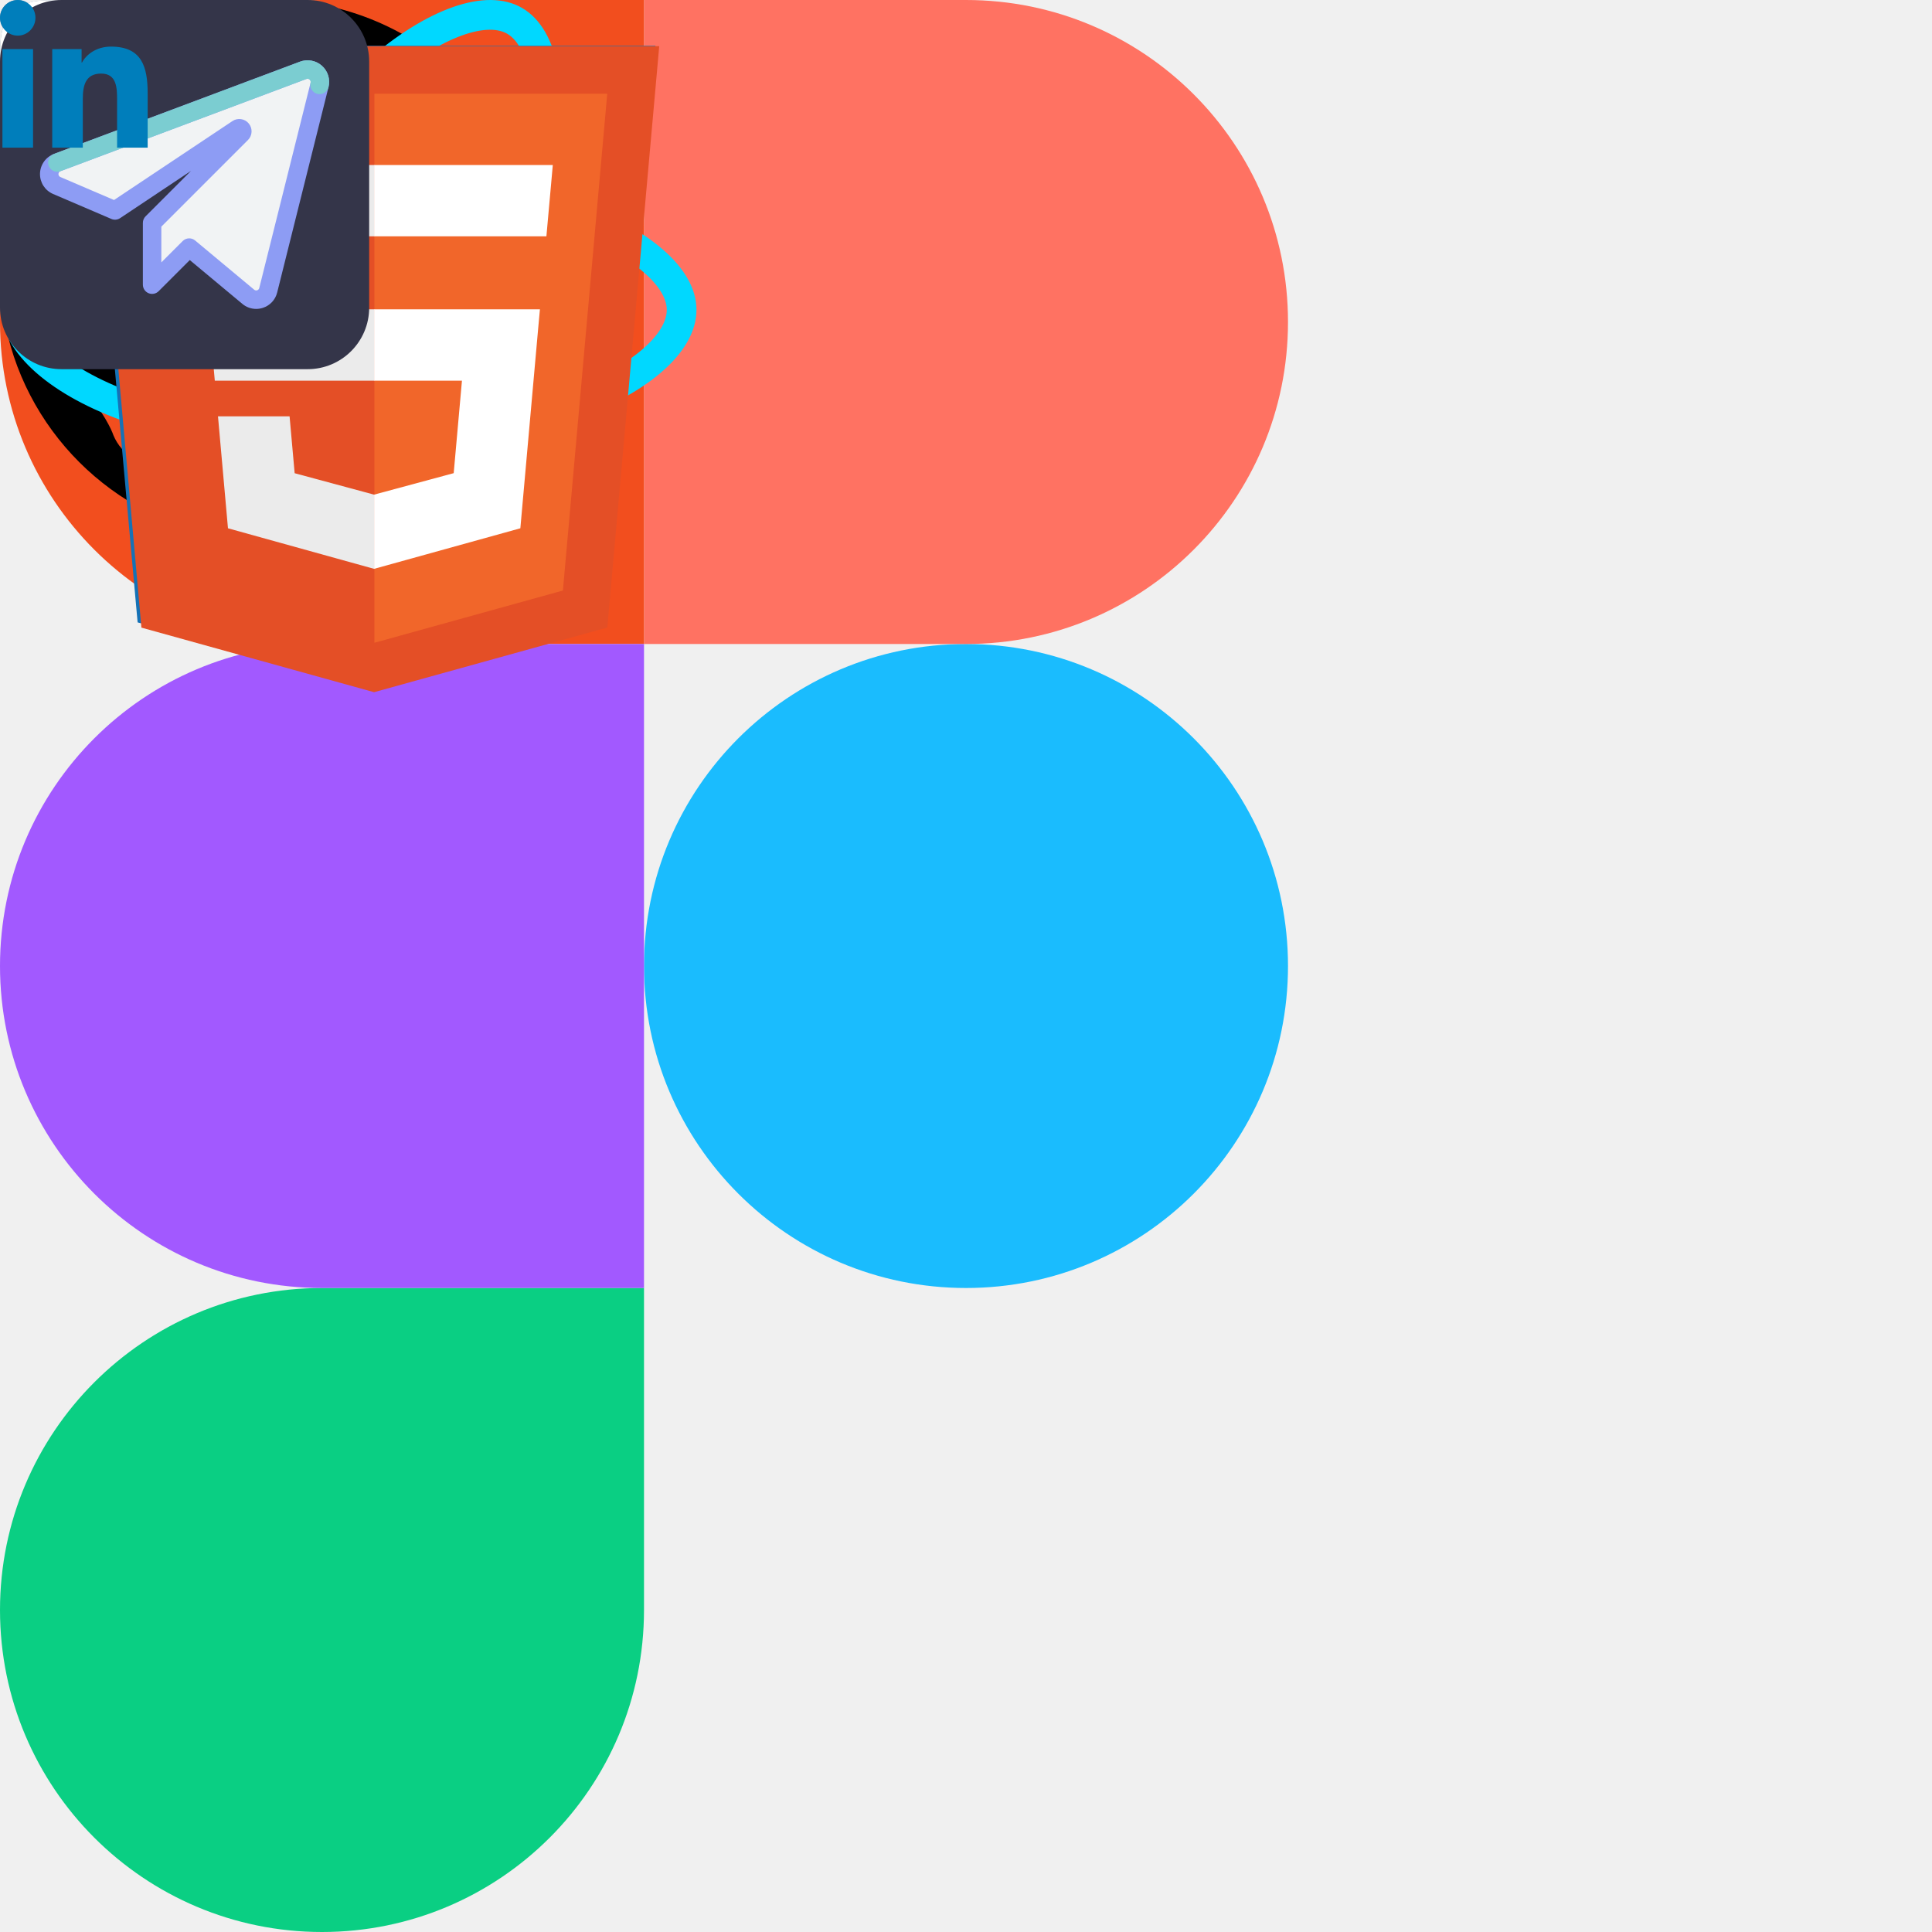
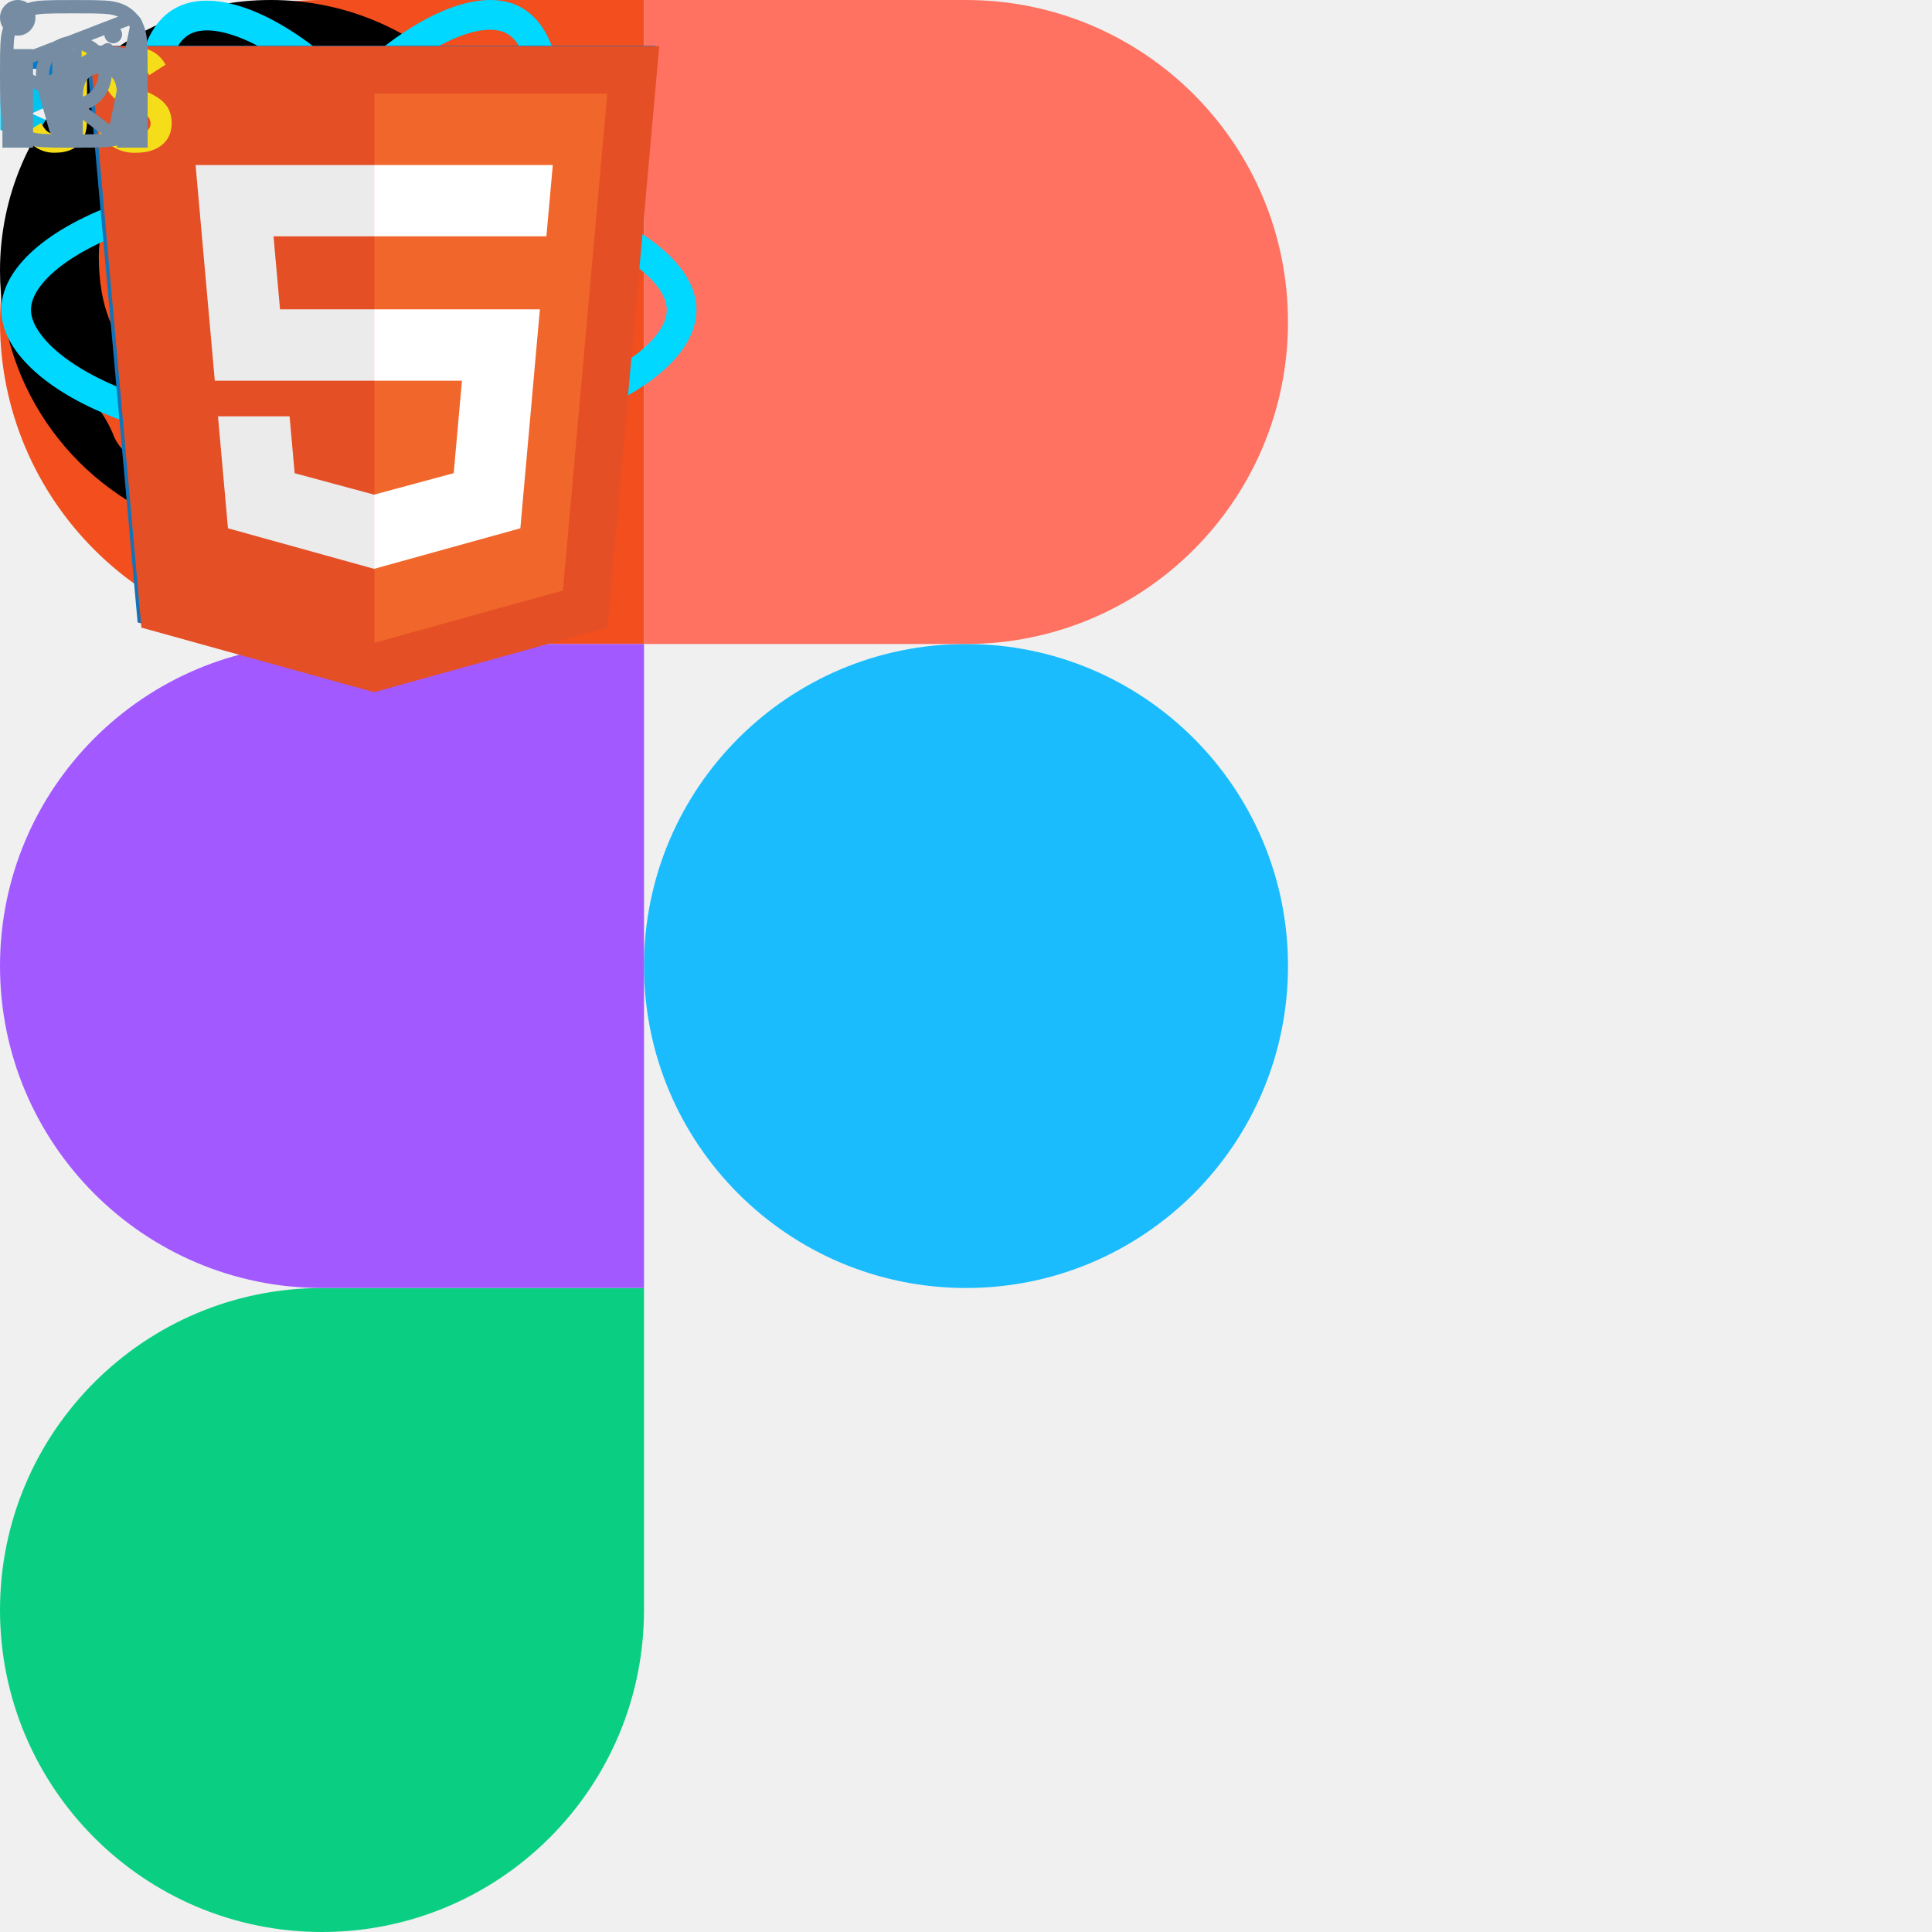
<svg xmlns="http://www.w3.org/2000/svg" width="314" height="314" viewBox="0 0 314 314" fill="none">
  <g id="logo">
    <path d="M0.055 15.795V21.104L15.102 28.451V22.949L5.135 18.449L15.102 13.967V8.465L0.055 15.795ZM34.315 0.977L18.266 36.045H23.803L39.852 0.977H34.315Z" fill="#00C4F0" />
  </g>
  <g id="ts">
    <path d="M23.827,8.243A4.424,4.424,0,0,1,26.05,9.524a5.853,5.853,0,0,1,.852,1.143c.011.045-1.534,1.083-2.471,1.662-.034.023-.169-.124-.322-.35a2.014,2.014,0,0,0-1.67-1c-1.077-.074-1.771.49-1.766,1.433a1.3,1.3,0,0,0,.153.666c.237.49.677.784,2.059,1.383,2.544,1.095,3.636,1.817,4.31,2.843a5.158,5.158,0,0,1,.416,4.333,4.764,4.764,0,0,1-3.932,2.815,10.9,10.9,0,0,1-2.708-.028,6.531,6.531,0,0,1-3.616-1.884,6.278,6.278,0,0,1-.926-1.371,2.655,2.655,0,0,1,.327-.208c.158-.09.756-.434,1.32-.761L19.1,19.6l.214.312a4.771,4.771,0,0,0,1.35,1.292,3.3,3.3,0,0,0,3.458-.175,1.545,1.545,0,0,0,.2-1.974c-.276-.395-.84-.727-2.443-1.422a8.8,8.8,0,0,1-3.349-2.055,4.687,4.687,0,0,1-.976-1.777,7.116,7.116,0,0,1-.062-2.268,4.332,4.332,0,0,1,3.644-3.374A9,9,0,0,1,23.827,8.243ZM15.484,9.726l.011,1.454h-4.63V24.328H7.6V11.183H2.97V9.755A13.986,13.986,0,0,1,3.01,8.289c.017-.023,2.832-.034,6.245-.028l6.211.017Z" style="fill:#007acc" />
  </g>
  <g id="figma">
    <path fill-rule="evenodd" clip-rule="evenodd" d="M104.667 157C104.667 128.098 128.098 104.667 157 104.667C185.902 104.667 209.333 128.098 209.333 157C209.333 185.902 185.902 209.333 157 209.333C128.098 209.333 104.667 185.902 104.667 157Z" fill="#1ABCFE" />
    <path fill-rule="evenodd" clip-rule="evenodd" d="M0 261.667C0 232.764 23.43 209.333 52.333 209.333H104.667V261.667C104.667 290.569 81.236 314 52.333 314C23.43 314 0 290.569 0 261.667Z" fill="#0ACF83" />
    <path fill-rule="evenodd" clip-rule="evenodd" d="M104.667 0V104.667H157C185.902 104.667 209.333 81.236 209.333 52.333C209.333 23.43 185.902 0 157 0H104.667Z" fill="#FF7262" />
    <path fill-rule="evenodd" clip-rule="evenodd" d="M0 52.333C0 81.236 23.43 104.667 52.333 104.667H104.667V0H52.333C23.43 0 0 23.43 0 52.333Z" fill="#F24E1E" />
    <path fill-rule="evenodd" clip-rule="evenodd" d="M0 157C0 185.902 23.43 209.333 52.333 209.333H104.667V104.667H52.333C23.43 104.667 0 128.098 0 157Z" fill="#A259FF" />
  </g>
  <g id="git">
    <path fill-rule="evenodd" clip-rule="evenodd" d="M44 0C19.69 0 0 19.69 0 44C0 63.47 12.595 79.915 30.085 85.745C32.285 86.13 33.11 84.81 33.11 83.655C33.11 82.61 33.055 79.145 33.055 75.46C22 77.495 19.14 72.765 18.26 70.29C17.765 69.025 15.62 65.12 13.75 64.075C12.21 63.25 10.01 61.215 13.695 61.16C17.16 61.105 19.635 64.35 20.46 65.67C24.42 72.325 30.745 70.455 33.275 69.3C33.66 66.44 34.815 64.515 36.08 63.415C26.29 62.315 16.06 58.52 16.06 41.69C16.06 36.905 17.765 32.945 20.57 29.865C20.13 28.765 18.59 24.255 21.01 18.205C21.01 18.205 24.695 17.05 33.11 22.715C36.63 21.725 40.37 21.23 44.11 21.23C47.85 21.23 51.59 21.725 55.11 22.715C63.525 16.995 67.21 18.205 67.21 18.205C69.63 24.255 68.09 28.765 67.65 29.865C70.455 32.945 72.16 36.85 72.16 41.69C72.16 58.575 61.875 62.315 52.085 63.415C53.68 64.79 55.055 67.43 55.055 71.555C55.055 77.44 55 82.17 55 83.655C55 84.81 55.825 86.185 58.025 85.745C66.76 82.796 74.35 77.182 79.727 69.694C85.104 62.205 87.997 53.219 88 44C88 19.69 68.31 0 44 0Z" fill="black" />
  </g>
  <g id="react">
    <path d="M93.106 32.703C91.903 32.289 90.69 31.905 89.469 31.552C89.674 30.711 89.863 29.879 90.031 29.062C92.784 15.648 90.984 4.842 84.836 1.284C78.942 -2.127 69.302 1.429 59.566 9.933C58.606 10.773 57.668 11.637 56.752 12.524C56.139 11.934 55.515 11.356 54.88 10.789C44.677 1.696 34.449 -2.136 28.308 1.432C22.419 4.854 20.675 15.013 23.154 27.725C23.4 28.984 23.679 30.237 23.989 31.482C22.541 31.895 21.144 32.334 19.807 32.802C7.844 36.988 0.205 43.548 0.205 50.353C0.205 57.381 8.406 64.43 20.866 68.704C21.876 69.049 22.895 69.369 23.921 69.663C23.588 71.004 23.292 72.354 23.034 73.711C20.671 86.204 22.516 96.122 28.389 99.522C34.456 103.033 44.637 99.425 54.551 90.727C55.355 90.02 56.141 89.293 56.908 88.546C57.9 89.507 58.919 90.439 59.963 91.343C69.566 99.636 79.05 102.985 84.918 99.576C90.978 96.055 92.948 85.4 90.391 72.436C90.189 71.42 89.963 70.409 89.713 69.405C90.428 69.192 91.13 68.973 91.814 68.746C104.767 64.438 113.195 57.475 113.195 50.353C113.195 43.523 105.309 36.919 93.106 32.703ZM90.296 64.147C89.678 64.353 89.044 64.55 88.398 64.743C86.968 60.2 85.039 55.368 82.677 50.376C84.93 45.504 86.786 40.734 88.176 36.22C89.332 36.556 90.453 36.91 91.535 37.283C101.991 40.896 108.369 46.237 108.369 50.353C108.369 54.737 101.481 60.428 90.296 64.147ZM85.656 73.376C86.787 79.109 86.948 84.292 86.199 88.344C85.526 91.984 84.173 94.412 82.499 95.384C78.939 97.453 71.323 94.764 63.111 87.671C62.14 86.831 61.193 85.963 60.27 85.07C63.454 81.576 66.636 77.513 69.741 73.001C75.204 72.514 80.364 71.719 85.044 70.633C85.269 71.543 85.473 72.457 85.656 73.376ZM38.726 95.026C35.247 96.259 32.476 96.295 30.801 95.325C27.237 93.262 25.755 85.298 27.776 74.615C28.017 73.353 28.291 72.097 28.601 70.85C33.229 71.878 38.352 72.617 43.828 73.062C46.954 77.478 50.228 81.536 53.527 85.089C52.826 85.77 52.108 86.434 51.374 87.079C46.99 90.925 42.597 93.654 38.726 95.026ZM22.428 64.12C16.918 62.23 12.368 59.774 9.249 57.093C6.447 54.685 5.032 52.293 5.032 50.353C5.032 46.223 11.166 40.956 21.396 37.377C22.638 36.943 23.937 36.533 25.286 36.148C26.7 40.764 28.554 45.59 30.793 50.471C28.525 55.423 26.644 60.327 25.216 64.997C24.28 64.728 23.35 64.436 22.428 64.12ZM27.891 26.795C25.768 15.903 27.178 7.687 30.727 5.625C34.507 3.429 42.865 6.56 51.675 14.412C52.25 14.925 52.815 15.448 53.371 15.982C50.088 19.52 46.844 23.548 43.745 27.937C38.431 28.431 33.344 29.225 28.668 30.289C28.38 29.131 28.121 27.966 27.891 26.795V26.795ZM76.63 38.874C75.525 36.959 74.38 35.068 73.194 33.202C76.799 33.66 80.253 34.267 83.497 35.01C82.523 38.142 81.309 41.417 79.881 44.775C78.837 42.787 77.753 40.819 76.63 38.874ZM56.754 19.444C58.981 21.865 61.21 24.568 63.404 27.5C58.955 27.289 54.498 27.289 50.049 27.498C52.244 24.592 54.493 21.893 56.754 19.444ZM36.751 38.907C35.642 40.837 34.579 42.792 33.561 44.771C32.156 41.425 30.953 38.136 29.971 34.958C33.195 34.235 36.633 33.643 40.215 33.194C39.016 35.07 37.861 36.975 36.751 38.907V38.907ZM40.318 67.857C36.617 67.442 33.127 66.881 29.904 66.177C30.902 62.943 32.131 59.583 33.567 56.165C34.589 58.146 35.657 60.103 36.77 62.033C37.915 64.018 39.1 65.961 40.318 67.857ZM56.888 81.603C54.6 79.126 52.318 76.385 50.089 73.437C52.253 73.522 54.458 73.566 56.7 73.566C59.003 73.566 61.28 73.514 63.52 73.414C61.32 76.415 59.099 79.159 56.888 81.603ZM79.926 55.991C81.437 59.446 82.71 62.788 83.72 65.967C80.444 66.717 76.907 67.321 73.18 67.77C74.375 65.87 75.531 63.946 76.649 62C77.786 60.021 78.878 58.018 79.926 55.991ZM72.468 59.579C70.756 62.563 68.949 65.491 67.047 68.357C63.604 68.602 60.152 68.723 56.7 68.722C53.184 68.722 49.764 68.612 46.47 68.397C44.519 65.538 42.677 62.605 40.947 59.606H40.948C39.226 56.623 37.618 53.575 36.127 50.468C37.614 47.362 39.217 44.312 40.933 41.327L40.933 41.327C42.648 38.341 44.475 35.421 46.411 32.573C49.771 32.318 53.217 32.185 56.7 32.185H56.7C60.198 32.185 63.648 32.319 67.008 32.577C68.924 35.419 70.74 38.33 72.452 41.301C74.174 44.28 75.798 47.315 77.323 50.4C75.814 53.517 74.194 56.578 72.468 59.579ZM82.425 5.481C86.209 7.671 87.68 16.502 85.303 28.084C85.151 28.823 84.981 29.576 84.795 30.339C80.107 29.253 75.017 28.445 69.687 27.943C66.583 23.506 63.366 19.472 60.136 15.979C60.983 15.16 61.849 14.363 62.735 13.587C71.077 6.301 78.873 3.425 82.425 5.481ZM56.7 40.226C62.272 40.226 66.79 44.76 66.79 50.353C66.79 55.946 62.272 60.48 56.7 60.48C51.128 60.48 46.61 55.946 46.61 50.353C46.61 44.76 51.128 40.226 56.7 40.226Z" fill="#00D8FF" />
  </g>
  <g id="css">
    <path d="M22.365 101.154L13.943 7.438H106.523L98.089 101.139L60.176 111.562L22.365 101.154Z" fill="#1572B6" />
    <path d="M60.233 103.597L90.87 95.174L98.078 15.102H60.233V103.597Z" fill="#33A9DC" />
    <path d="M60.233 49.054H75.57L76.628 37.284H60.233V25.79H89.295L89.018 28.872L86.171 60.549H60.233V49.054Z" fill="white" />
    <path d="M60.304 78.904L60.252 78.919L47.344 75.461L46.519 66.294H34.883L36.507 84.341L60.248 90.879L60.304 90.864V78.904Z" fill="#EBEBEB" />
    <path d="M74.584 60.062L73.189 75.453L60.263 78.912V90.871L84.023 84.341L84.199 82.4L86.213 60.062H74.584Z" fill="white" />
    <path d="M60.274 25.79V37.284H32.276L32.044 34.7L31.515 28.872L31.238 25.79H60.274ZM60.233 49.054V60.549H47.486L47.254 57.964L46.729 52.137L46.452 49.054H60.233Z" fill="#EBEBEB" />
  </g>
  <g id="HTML">
    <path d="M22.982 102.004L14.555 7.5H107.143L98.705 101.989L60.793 112.5L22.982 102.004Z" fill="#E44F26" />
    <path d="M60.849 104.468L91.487 95.974L98.694 15.229H60.849V104.468Z" fill="#F1662A" />
    <path d="M60.849 50.276H45.512L44.454 38.407H60.849V26.816H31.787L32.064 29.929L34.91 61.867H60.849V50.276ZM60.849 80.377L60.797 80.392L47.889 76.909L47.064 67.665H35.428L37.052 85.86L60.797 92.453L60.849 92.438V80.377Z" fill="#EBEBEB" />
    <path d="M60.808 50.276V61.867H75.08L73.738 76.901L60.808 80.389V92.449L84.572 85.86L84.744 83.903L87.467 53.389L87.752 50.276H60.808ZM60.808 26.816V38.407H88.805L89.038 35.805L89.567 29.929L89.844 26.816H60.808Z" fill="white" />
  </g>
  <g id="js">
    <path d="M18.774,19.7a3.727,3.727,0,0,0,3.376,2.078c1.418,0,2.324-.709,2.324-1.688,0-1.173-.931-1.589-2.491-2.272l-.856-.367c-2.469-1.052-4.11-2.37-4.11-5.156,0-2.567,1.956-4.52,5.012-4.52A5.058,5.058,0,0,1,26.9,10.52l-2.665,1.711a2.327,2.327,0,0,0-2.2-1.467,1.489,1.489,0,0,0-1.638,1.467c0,1.027.636,1.442,2.1,2.078l.856.366c2.908,1.247,4.549,2.518,4.549,5.376,0,3.081-2.42,4.769-5.671,4.769a6.575,6.575,0,0,1-6.236-3.5ZM6.686,20c.538.954,1.027,1.76,2.2,1.76,1.124,0,1.834-.44,1.834-2.15V7.975h3.422V19.658c0,3.543-2.078,5.156-5.11,5.156A5.312,5.312,0,0,1,3.9,21.688Z" style="fill:#f5de19" />
  </g>
  <g id="instagramGray">
    <path fill-rule="evenodd" clip-rule="evenodd" d="M11.996 0.008C8.738 0.008 8.33 0.022 7.05 0.08C5.773 0.138 4.901 0.341 4.138 0.638C3.349 0.944 2.68 1.354 2.013 2.021C1.347 2.688 0.936 3.357 0.63 4.146C0.333 4.909 0.13 5.781 0.072 7.058C0.014 8.338 0 8.746 0 12.004C0 15.262 0.014 15.671 0.072 16.95C0.13 18.227 0.333 19.099 0.63 19.862C0.936 20.651 1.347 21.32 2.013 21.987C2.68 22.654 3.349 23.064 4.138 23.37C4.901 23.667 5.773 23.87 7.05 23.928C8.33 23.986 8.738 24 11.996 24C15.254 24 15.663 23.986 16.942 23.928C18.219 23.87 19.091 23.667 19.854 23.37C20.643 23.064 21.312 22.654 21.979 21.987C22.646 21.32 23.056 20.651 23.363 19.862C23.659 19.099 23.862 18.227 23.92 16.95C23.979 15.671 23.992 15.262 23.992 12.004C23.992 8.746 23.979 8.338 23.92 7.058C23.862 5.781 23.659 4.909 23.363 4.146C23.056 3.357 22.646 2.688 21.979 2.021C21.312 1.354 20.643 0.944 19.854 0.638C19.091 0.341 18.219 0.138 16.942 0.08C15.663 0.022 15.254 0.008 11.996 0.008ZM11.996 2.169C15.199 2.169 15.579 2.182 16.844 2.239C18.013 2.293 18.648 2.488 19.071 2.652C19.631 2.87 20.031 3.13 20.451 3.55C20.87 3.969 21.13 4.369 21.348 4.929C21.512 5.352 21.708 5.987 21.761 7.157C21.819 8.421 21.831 8.801 21.831 12.004C21.831 15.207 21.819 15.587 21.761 16.852C21.708 18.021 21.512 18.656 21.348 19.079C21.13 19.639 20.87 20.039 20.451 20.458C20.031 20.878 19.631 21.138 19.071 21.356C18.648 21.52 18.013 21.715 16.844 21.769C15.579 21.826 15.2 21.839 11.996 21.839C8.793 21.839 8.414 21.826 7.149 21.769C5.979 21.715 5.344 21.52 4.921 21.356C4.361 21.138 3.962 20.878 3.542 20.458C3.122 20.039 2.862 19.639 2.644 19.079C2.48 18.656 2.285 18.021 2.231 16.852C2.174 15.587 2.161 15.207 2.161 12.004C2.161 8.801 2.174 8.421 2.231 7.157C2.285 5.987 2.48 5.352 2.644 4.929C2.862 4.369 3.122 3.969 3.542 3.55C3.962 3.13 4.361 2.87 4.921 2.652C5.344 2.488 5.979 2.293 7.149 2.239C8.414 2.182 8.793 2.169 11.996 2.169ZM11.996 16.003C9.788 16.003 7.997 14.213 7.997 12.004C7.997 9.796 9.788 8.005 11.996 8.005C14.205 8.005 15.995 9.796 15.995 12.004C15.995 14.213 14.205 16.003 11.996 16.003ZM11.996 5.844C8.594 5.844 5.836 8.602 5.836 12.004C5.836 15.406 8.594 18.164 11.996 18.164C15.398 18.164 18.156 15.406 18.156 12.004C18.156 8.602 15.398 5.844 11.996 5.844ZM18.4 7.04C19.195 7.04 19.839 6.395 19.839 5.6C19.839 4.805 19.195 4.161 18.4 4.161C17.605 4.161 16.96 4.805 16.96 5.6C16.96 6.395 17.605 7.04 18.4 7.04Z" fill="#758CA3" />
  </g>
  <g id="telegramGray">
    <path fill-rule="evenodd" clip-rule="evenodd" d="M23.112 4.494C23.43 2.945 21.907 1.657 20.432 2.227L2.342 9.216C0.695 9.853 0.621 12.157 2.225 12.898L6.165 14.716L8.038 21.275C8.136 21.615 8.406 21.879 8.749 21.968C9.092 22.057 9.457 21.958 9.707 21.707L12.594 18.82L16.637 21.853C17.811 22.733 19.502 22.092 19.797 20.655L23.112 4.494ZM3.063 11.082L21.152 4.093L17.837 20.253L13.1 16.7C12.702 16.401 12.145 16.441 11.793 16.793L10.556 18.029L10.928 15.986L18.207 8.707C18.561 8.353 18.599 7.791 18.295 7.393C17.991 6.995 17.439 6.883 17.004 7.132L6.951 12.876L3.063 11.082ZM8.177 14.479L8.783 16.602L9.016 15.321C9.053 15.121 9.149 14.937 9.293 14.793L11.513 12.573L8.177 14.479Z" fill="#758CA3" />
  </g>
  <g id="linkedinGray">
    <path fill-rule="evenodd" clip-rule="evenodd" d="M5.372 24H0.396V7.977H5.372V24ZM2.882 5.791C1.291 5.791 0 4.473 0 2.882C2.37147e-08 1.291 1.29 0 2.882 0C4.473 0 5.763 1.291 5.763 2.882C5.763 4.473 4.472 5.791 2.882 5.791ZM23.995 24H19.03V16.2C19.03 14.341 18.992 11.957 16.443 11.957C13.856 11.957 13.459 13.977 13.459 16.066V24H8.489V7.977H13.261V10.162H13.331C13.995 8.904 15.618 7.575 18.039 7.575C23.074 7.575 24 10.891 24 15.198V24H23.995Z" fill="#758CA3" />
  </g>
-   <g id="instagram">
-     <path d="M12 0C8.74 0 8.333.015 7.053.072 5.775.132 4.905.333 4.14.63c-.789.306-1.459.717-2.126 1.384S.935 3.35.63 4.14C.333 4.905.131 5.775.072 7.053.012 8.333 0 8.74 0 12s.015 3.667.072 4.947c.06 1.277.261 2.148.558 2.913.306.788.717 1.459 1.384 2.126.667.666 1.336 1.079 2.126 1.384.766.296 1.636.499 2.913.558C8.333 23.988 8.74 24 12 24s3.667-.015 4.947-.072c1.277-.06 2.148-.262 2.913-.558.788-.306 1.459-.718 2.126-1.384.666-.667 1.079-1.335 1.384-2.126.296-.765.499-1.636.558-2.913.06-1.28.072-1.687.072-4.947s-.015-3.667-.072-4.947c-.06-1.277-.262-2.149-.558-2.913-.306-.789-.718-1.459-1.384-2.126C21.319 1.347 20.651.935 19.86.63c-.765-.297-1.636-.499-2.913-.558C15.667.012 15.26 0 12 0zm0 2.16c3.203 0 3.585.016 4.85.071 1.17.055 1.805.249 2.227.415.562.217.96.477 1.382.896.419.42.679.819.896 1.381.164.422.36 1.057.413 2.227.057 1.266.07 1.646.07 4.85s-.015 3.585-.074 4.85c-.061 1.17-.256 1.805-.421 2.227-.224.562-.479.96-.899 1.382-.419.419-.824.679-1.38.896-.42.164-1.065.36-2.235.413-1.274.057-1.649.07-4.859.07-3.211 0-3.586-.015-4.859-.074-1.171-.061-1.816-.256-2.236-.421-.569-.224-.96-.479-1.379-.899-.421-.419-.69-.824-.9-1.38-.165-.42-.359-1.065-.42-2.235-.045-1.26-.061-1.649-.061-4.844 0-3.196.016-3.586.061-4.861.061-1.17.255-1.814.42-2.234.21-.57.479-.96.9-1.381.419-.419.81-.689 1.379-.898.42-.166 1.051-.361 2.221-.421 1.275-.045 1.65-.06 4.859-.06l.045.03zm0 3.678c-3.405 0-6.162 2.76-6.162 6.162 0 3.405 2.76 6.162 6.162 6.162 3.405 0 6.162-2.76 6.162-6.162 0-3.405-2.76-6.162-6.162-6.162zM12 16c-2.21 0-4-1.79-4-4s1.79-4 4-4 4 1.79 4 4-1.79 4-4 4zm7.846-10.405c0 .795-.646 1.44-1.44 1.44-.795 0-1.44-.646-1.44-1.44 0-.794.646-1.439 1.44-1.439.793-.001 1.44.645 1.44 1.439z" fill="#ffffff" />
-   </g>
-   <g id="telegram">
-     <rect fill="#343549" height="60" rx="10" width="60" />
-     <path d="M49.281,11.425,9.305,26.417a2.01,2.01,0,0,0-.087,3.73l9.471,4.059,19.9-13.268a.5.5,0,0,1,.634.774l-14.5,14.5V46.268l6.031-6.031,9.6,8a2.01,2.01,0,0,0,3.237-1.057L51.938,13.8A2.011,2.011,0,0,0,49.281,11.425Z" fill="#f1f3f4" />
-     <path d="M41.634,50.207a3.493,3.493,0,0,1-2.241-.816l-8.549-7.124-5.063,5.062a1.5,1.5,0,0,1-2.56-1.06V36.217a1.5,1.5,0,0,1,.439-1.061l7.382-7.382-11.521,7.68a1.5,1.5,0,0,1-1.422.131L8.628,31.526a3.51,3.51,0,0,1,.15-6.513L48.755,10.021a3.511,3.511,0,0,1,4.638,4.138L45.046,47.546a3.49,3.49,0,0,1-2.316,2.485A3.553,3.553,0,0,1,41.634,50.207ZM30.752,38.737a1.5,1.5,0,0,1,.96.348l9.6,8a.506.506,0,0,0,.486.094.5.5,0,0,0,.337-.362l8.346-33.386a.51.51,0,0,0-.673-.6h0L9.831,27.821a.511.511,0,0,0-.021.948l8.723,3.738L37.759,19.69a2,2,0,0,1,2.526,3.082L26.221,36.838v5.809l3.47-3.47A1.5,1.5,0,0,1,30.752,38.737ZM49.281,11.426h0Z" fill="#8d9cf4" />
-     <path d="M9.305,27.917a1.5,1.5,0,0,1-.527-2.9L48.755,10.021a3.511,3.511,0,0,1,4.638,4.138,1.5,1.5,0,0,1-2.911-.726.511.511,0,0,0-.673-.6L9.831,27.821A1.476,1.476,0,0,1,9.305,27.917Z" fill="#7bcdd1" />
-   </g>
-   <g id="linkedin">
-     <path fill-rule="evenodd" clip-rule="evenodd" d="M5.372 24H0.396V7.977H5.372V24ZM2.882 5.791C1.291 5.791 0 4.473 0 2.882C2.37147e-08 1.291 1.29 0 2.882 0C4.473 0 5.763 1.291 5.763 2.882C5.763 4.473 4.472 5.791 2.882 5.791ZM23.995 24H19.03V16.2C19.03 14.341 18.992 11.957 16.443 11.957C13.856 11.957 13.459 13.977 13.459 16.066V24H8.489V7.977H13.261V10.162H13.331C13.995 8.904 15.618 7.575 18.039 7.575C23.074 7.575 24 10.891 24 15.198V24H23.995Z" fill="#007EBB" />
-   </g>
</svg>
